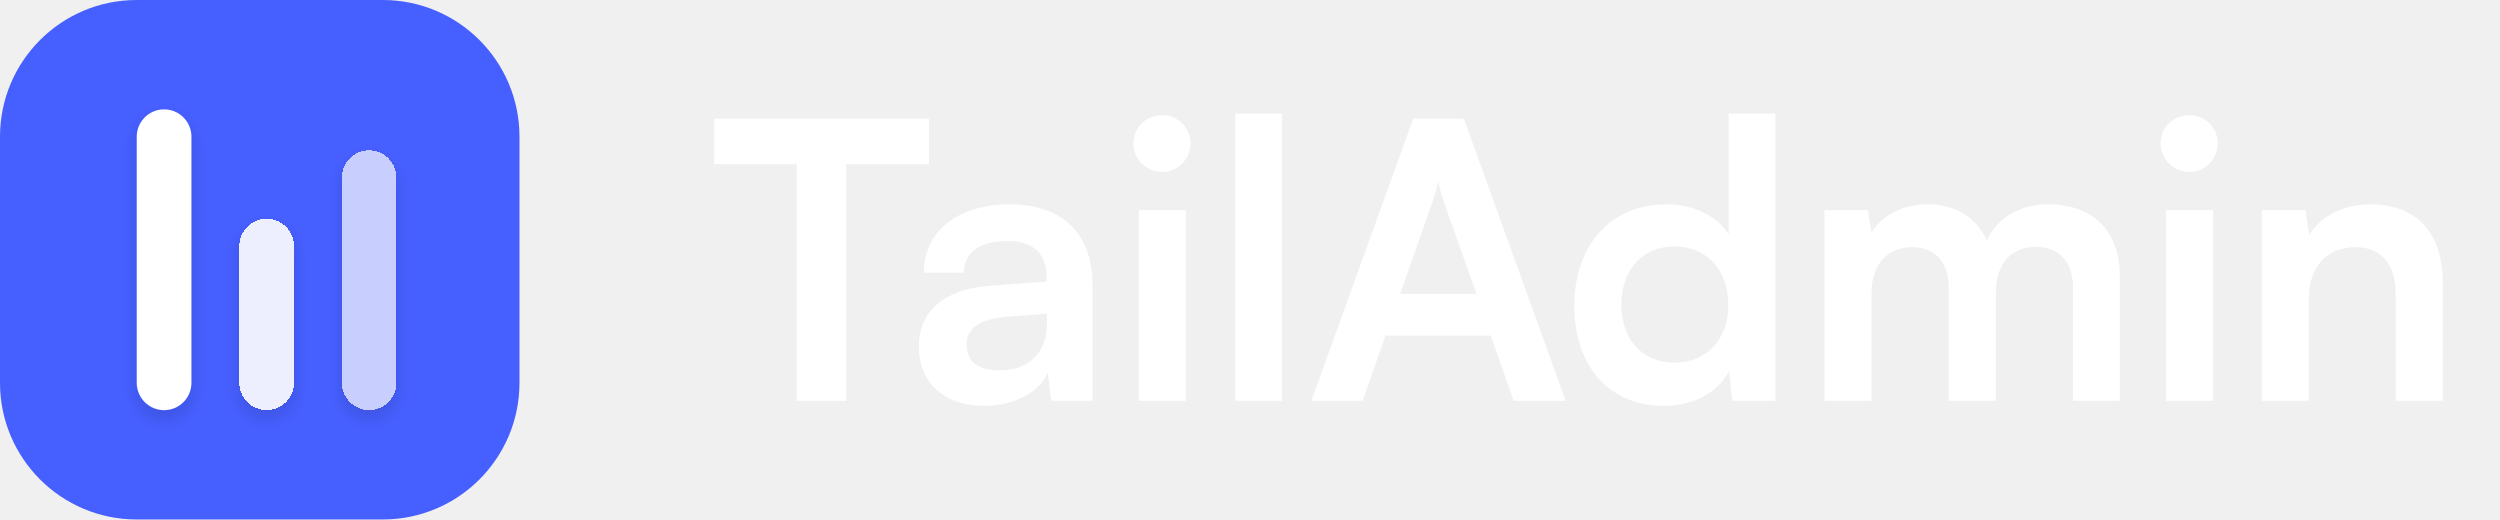
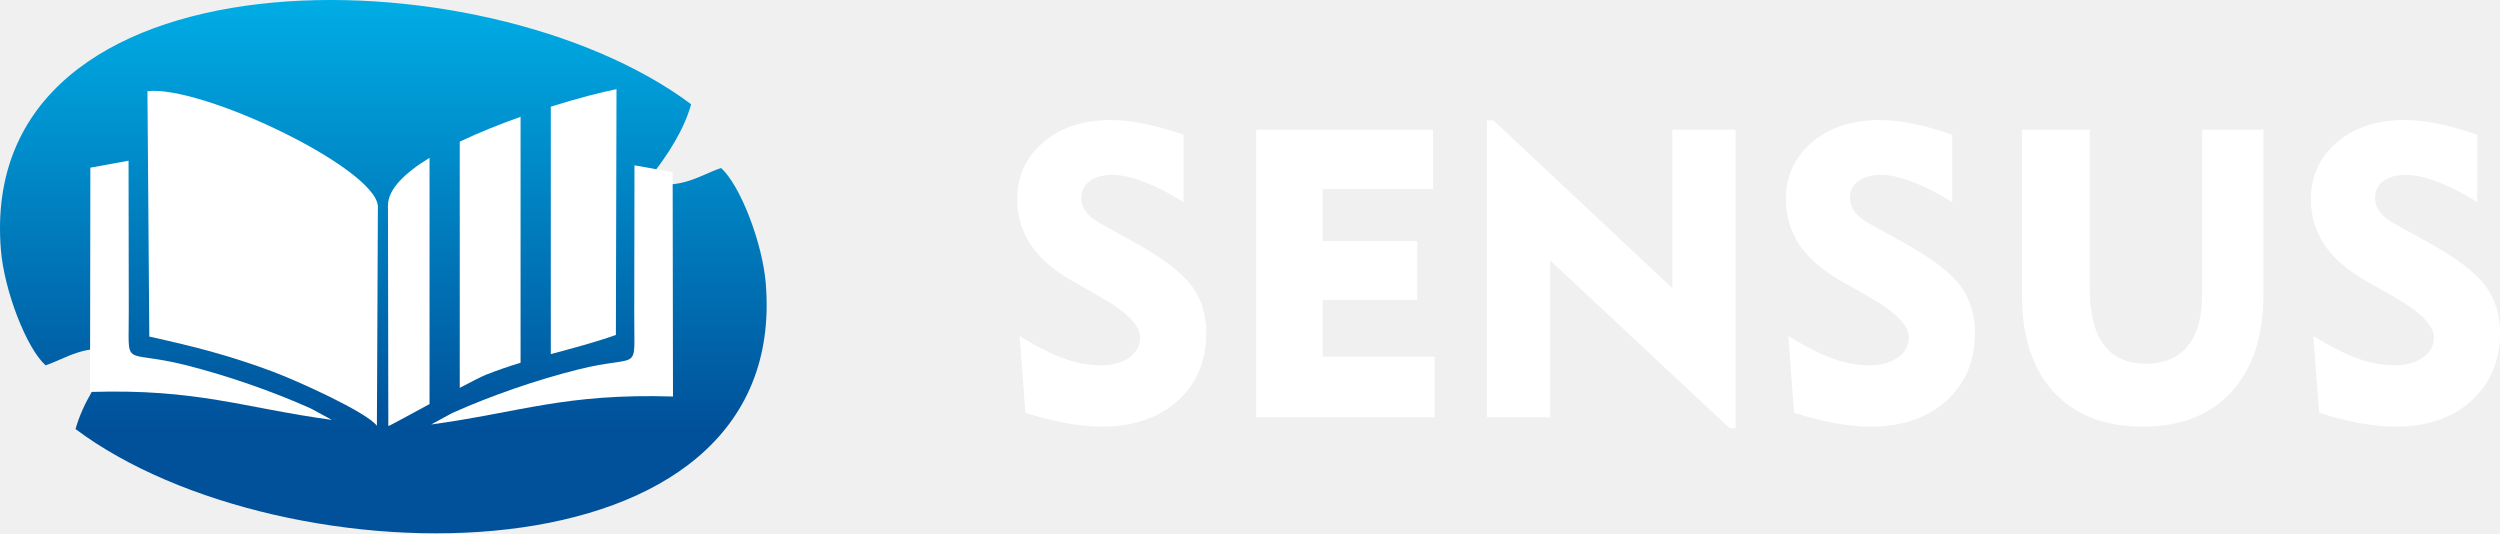
- <svg xmlns="http://www.w3.org/2000/svg" width="154" height="32" viewBox="0 0 154 32" fill="none">
-   <path d="M0 8.421C0 3.77 3.77 0 8.421 0H23.579C28.23 0 32 3.77 32 8.421V23.579C32 28.23 28.23 32 23.579 32H8.421C3.77 32 0 28.23 0 23.579V8.421Z" fill="#465FFF" />
-   <g filter="url(#filter0_d_1608_324)">
-     <path d="M8.424 8.422C8.424 7.491 9.178 6.737 10.108 6.737C11.038 6.737 11.792 7.491 11.792 8.422V23.579C11.792 24.51 11.038 25.264 10.108 25.264C9.178 25.264 8.424 24.51 8.424 23.579V8.422Z" fill="white" />
-   </g>
-   <g filter="url(#filter1_d_1608_324)">
-     <path d="M14.742 15.157C14.742 14.227 15.496 13.473 16.426 13.473C17.357 13.473 18.111 14.227 18.111 15.157V23.578C18.111 24.508 17.357 25.262 16.426 25.262C15.496 25.262 14.742 24.508 14.742 23.578V15.157Z" fill="white" fill-opacity="0.9" shape-rendering="crispEdges" />
-   </g>
-   <g filter="url(#filter2_d_1608_324)">
-     <path d="M21.055 10.946C21.055 10.016 21.809 9.262 22.739 9.262C23.669 9.262 24.423 10.016 24.423 10.946V23.578C24.423 24.508 23.669 25.262 22.739 25.262C21.809 25.262 21.055 24.508 21.055 23.578V10.946Z" fill="white" fill-opacity="0.7" shape-rendering="crispEdges" />
-   </g>
-   <path d="M44 10.115H49.089V24.691H52.132V10.115H57.221V7.309H44V10.115Z" fill="white" />
-   <path d="M60.617 25C62.448 25 64.042 24.168 64.541 22.955L64.755 24.691H67.299V17.558C67.299 14.3 65.349 12.588 62.187 12.588C59.001 12.588 56.908 14.252 56.908 16.797H59.381C59.381 15.56 60.332 14.847 62.044 14.847C63.518 14.847 64.47 15.489 64.47 17.082V17.343L60.95 17.605C58.168 17.819 56.599 19.174 56.599 21.338C56.599 23.549 58.121 25 60.617 25ZM61.569 22.812C60.261 22.812 59.547 22.289 59.547 21.219C59.547 20.268 60.237 19.674 62.044 19.507L64.493 19.317V19.935C64.493 21.742 63.352 22.812 61.569 22.812Z" fill="white" />
-   <path d="M71.6 10.591C72.551 10.591 73.335 9.806 73.335 8.831C73.335 7.856 72.551 7.095 71.6 7.095C70.601 7.095 69.816 7.856 69.816 8.831C69.816 9.806 70.601 10.591 71.6 10.591ZM70.149 24.691H73.05V12.944H70.149V24.691Z" fill="white" />
-   <path d="M78.972 24.691V7H76.095V24.691H78.972Z" fill="white" />
-   <path d="M83.941 24.691L85.344 20.672H91.835L93.238 24.691H96.448L90.171 7.309H87.056L80.778 24.691H83.941ZM88.221 12.493C88.387 12.017 88.53 11.494 88.601 11.161C88.649 11.518 88.815 12.041 88.958 12.493L90.955 18.104H86.247L88.221 12.493Z" fill="white" />
-   <path d="M102.493 25C104.276 25 105.798 24.215 106.511 22.86L106.701 24.691H109.364V7H106.487V14.443C105.75 13.277 104.3 12.588 102.659 12.588C99.116 12.588 96.976 15.203 96.976 18.865C96.976 22.503 99.092 25 102.493 25ZM103.135 22.337C101.113 22.337 99.877 20.863 99.877 18.77C99.877 16.678 101.113 15.18 103.135 15.18C105.156 15.18 106.464 16.654 106.464 18.77C106.464 20.886 105.156 22.337 103.135 22.337Z" fill="white" />
-   <path d="M115.289 24.691V18.033C115.289 16.131 116.406 15.227 117.785 15.227C119.164 15.227 120.044 16.107 120.044 17.748V24.691H122.945V18.033C122.945 16.107 124.015 15.203 125.418 15.203C126.797 15.203 127.701 16.083 127.701 17.771V24.691H130.578V17.011C130.578 14.3 129.008 12.588 126.155 12.588C124.372 12.588 122.993 13.468 122.398 14.823C121.78 13.468 120.543 12.588 118.76 12.588C117.072 12.588 115.883 13.349 115.289 14.324L115.051 12.944H112.388V24.691H115.289Z" fill="white" />
-   <path d="M134.876 10.591C135.827 10.591 136.612 9.806 136.612 8.831C136.612 7.856 135.827 7.095 134.876 7.095C133.877 7.095 133.093 7.856 133.093 8.831C133.093 9.806 133.877 10.591 134.876 10.591ZM133.426 24.691H136.327V12.944H133.426V24.691Z" fill="white" />
-   <path d="M142.225 24.691V18.366C142.225 16.464 143.318 15.227 145.102 15.227C146.6 15.227 147.575 16.178 147.575 18.152V24.691H150.476V17.462C150.476 14.419 148.954 12.588 146.005 12.588C144.412 12.588 142.985 13.277 142.248 14.466L142.011 12.944H139.324V24.691H142.225Z" fill="white" />
+ <svg xmlns="http://www.w3.org/2000/svg" width="150" height="32" viewBox="0 0 150 32" fill="none">
+   <path fill-rule="evenodd" clip-rule="evenodd" d="M0.056 15.016C0.256 17.42 1.572 20.867 2.733 21.919C3.915 21.541 5.164 20.546 7.227 21.075C5.889 22.696 4.935 24.286 4.533 25.744C16.935 35.04 47.481 35.402 45.944 16.984C45.744 14.581 44.428 11.133 43.267 10.082C42.085 10.459 40.836 11.454 38.773 10.925C40.111 9.303 41.065 7.713 41.468 6.256C29.065 -3.041 -1.481 -3.402 0.056 15.016Z" fill="url(#paint0_linear_356_1240)" />
+   <path fill-rule="evenodd" clip-rule="evenodd" d="M8.847 5.471L8.959 20.194C11.76 20.814 13.831 21.351 16.365 22.297C17.795 22.83 21.988 24.718 22.614 25.546L22.673 12.359C22.486 10.058 12.098 5.098 8.847 5.471Z" fill="white" />
+   <path fill-rule="evenodd" clip-rule="evenodd" d="M23.278 12.327L23.3 25.562C23.3 25.589 24.469 24.949 25.772 24.244V9.469C24.283 10.377 23.276 11.357 23.278 12.327ZM27.585 23.271C28.302 22.892 28.894 22.59 29.14 22.492C29.854 22.209 30.55 21.973 31.234 21.764V7.008C29.993 7.449 28.729 7.953 27.585 8.499V23.271ZM33.048 21.246C34.357 20.891 35.644 20.561 36.953 20.096L36.99 5.351C36.08 5.529 34.649 5.897 33.048 6.4V21.246Z" fill="white" />
+   <path fill-rule="evenodd" clip-rule="evenodd" d="M5.422 10.059L5.402 23.517C11.88 23.318 14.529 24.457 19.913 25.195L18.654 24.51C16.308 23.459 13.579 22.518 11.118 21.901C7.229 20.925 7.752 22.248 7.726 18.55L7.713 9.643L5.422 10.059Z" fill="white" />
+   <path fill-rule="evenodd" clip-rule="evenodd" d="M40.359 10.333L40.379 23.791C33.901 23.592 31.253 24.732 25.869 25.469L27.127 24.784C29.473 23.733 32.202 22.792 34.663 22.175C38.553 21.199 38.03 22.522 38.055 18.824L38.069 9.917L40.359 10.333Z" fill="white" />
+   <path d="M61.179 20.163C62.237 20.813 63.138 21.264 63.881 21.527C64.619 21.788 65.341 21.917 66.048 21.917C66.758 21.917 67.33 21.759 67.764 21.446C68.194 21.134 68.409 20.732 68.409 20.241C68.409 19.538 67.642 18.742 66.104 17.865C65.856 17.722 65.665 17.609 65.532 17.532L64.367 16.875C63.236 16.233 62.396 15.506 61.852 14.698C61.305 13.889 61.033 12.972 61.033 11.949C61.033 10.56 61.556 9.423 62.603 8.534C63.645 7.645 64.997 7.202 66.652 7.202C67.264 7.202 67.926 7.275 68.636 7.417C69.35 7.56 70.142 7.783 71.014 8.083V12.123C70.182 11.604 69.395 11.202 68.649 10.918C67.903 10.633 67.27 10.492 66.746 10.492C66.165 10.492 65.711 10.618 65.378 10.866C65.045 11.113 64.879 11.455 64.879 11.881C64.879 12.181 64.976 12.462 65.175 12.722C65.374 12.986 65.67 13.222 66.068 13.436L68.088 14.553C69.78 15.491 70.916 16.356 71.5 17.148C72.084 17.944 72.377 18.883 72.377 19.97C72.377 21.652 71.805 23.012 70.661 24.047C69.512 25.083 67.995 25.599 66.1 25.599C65.459 25.599 64.762 25.529 64.007 25.395C63.256 25.261 62.425 25.05 61.524 24.765L61.179 20.165L61.179 20.163ZM75.368 25.036V7.785H85.982V11.342H79.36V14.461H85.033V17.994H79.36V21.405H86.079V25.035H75.368V25.036ZM89.216 25.036V7.225H89.609L100.341 17.292V7.785H104.138V25.694H103.781L93.013 15.627V25.035H89.216V25.036ZM107.299 20.163C108.358 20.813 109.259 21.264 110.002 21.527C110.74 21.788 111.462 21.917 112.169 21.917C112.879 21.917 113.451 21.759 113.885 21.446C114.314 21.134 114.529 20.732 114.529 20.241C114.529 19.538 113.762 18.742 112.225 17.865C111.977 17.722 111.786 17.609 111.653 17.532L110.488 16.875C109.356 16.233 108.516 15.506 107.973 14.698C107.425 13.889 107.153 12.972 107.153 11.949C107.153 10.56 107.677 9.423 108.724 8.534C109.766 7.645 111.117 7.202 112.773 7.202C113.385 7.202 114.047 7.275 114.757 7.417C115.471 7.56 116.262 7.783 117.135 8.083V12.123C116.303 11.604 115.516 11.202 114.77 10.918C114.023 10.633 113.391 10.492 112.867 10.492C112.286 10.492 111.832 10.618 111.499 10.866C111.166 11.113 110.999 11.455 110.999 11.881C110.999 12.181 111.097 12.462 111.296 12.722C111.495 12.986 111.791 13.222 112.189 13.436L114.209 14.553C115.9 15.491 117.037 16.356 117.621 17.148C118.205 17.944 118.498 18.883 118.498 19.97C118.498 21.652 117.926 23.012 116.782 24.047C115.633 25.083 114.116 25.599 112.221 25.599C111.58 25.599 110.882 25.529 110.128 25.395C109.377 25.261 108.545 25.05 107.645 24.765L107.3 20.165L107.299 20.163ZM125.383 7.786V17.264C125.383 18.786 125.663 19.928 126.223 20.683C126.779 21.443 127.627 21.82 128.764 21.82C129.855 21.82 130.691 21.467 131.263 20.761C131.839 20.058 132.127 19.031 132.127 17.683V7.786H135.803V17.683C135.803 20.172 135.165 22.116 133.888 23.509C132.614 24.902 130.84 25.597 128.573 25.597C126.281 25.597 124.499 24.907 123.225 23.526C121.955 22.145 121.318 20.204 121.318 17.706V7.786H125.384H125.383ZM138.802 20.163C139.86 20.813 140.761 21.264 141.504 21.527C142.242 21.788 142.964 21.917 143.671 21.917C144.381 21.917 144.953 21.759 145.387 21.446C145.816 21.134 146.032 20.732 146.032 20.241C146.032 19.538 145.265 18.742 143.727 17.865C143.479 17.722 143.288 17.609 143.155 17.532L141.99 16.875C140.859 16.233 140.019 15.506 139.475 14.698C138.928 13.889 138.656 12.972 138.656 11.949C138.656 10.56 139.179 9.423 140.226 8.534C141.268 7.645 142.62 7.202 144.275 7.202C144.887 7.202 145.549 7.275 146.259 7.417C146.973 7.56 147.765 7.783 148.637 8.083V12.123C147.805 11.604 147.018 11.202 146.272 10.918C145.526 10.633 144.893 10.492 144.369 10.492C143.788 10.492 143.334 10.618 143.001 10.866C142.668 11.113 142.502 11.455 142.502 11.881C142.502 12.181 142.599 12.462 142.798 12.722C142.997 12.986 143.293 13.222 143.691 13.436L145.711 14.553C147.403 15.491 148.539 16.356 149.123 17.148C149.707 17.944 150 18.883 150 19.97C150 21.652 149.428 23.012 148.284 24.047C147.135 25.083 145.618 25.599 143.723 25.599C143.082 25.599 142.385 25.529 141.63 25.395C140.879 25.261 140.047 25.05 139.147 24.765L138.802 20.165L138.802 20.163Z" fill="white" />
  <defs>
-     <filter id="filter0_d_1608_324" x="7.424" y="6.237" width="5.368" height="20.526" filterUnits="userSpaceOnUse" color-interpolation-filters="sRGB">
-       <feFlood flood-opacity="0" result="BackgroundImageFix" />
-       <feColorMatrix in="SourceAlpha" type="matrix" values="0 0 0 0 0 0 0 0 0 0 0 0 0 0 0 0 0 0 127 0" result="hardAlpha" />
-       <feOffset dy="0.5" />
-       <feGaussianBlur stdDeviation="0.5" />
-       <feComposite in2="hardAlpha" operator="out" />
-       <feColorMatrix type="matrix" values="0 0 0 0 0 0 0 0 0 0 0 0 0 0 0 0 0 0 0.12 0" />
-       <feBlend mode="normal" in2="BackgroundImageFix" result="effect1_dropShadow_1608_324" />
-       <feBlend mode="normal" in="SourceGraphic" in2="effect1_dropShadow_1608_324" result="shape" />
-     </filter>
-     <filter id="filter1_d_1608_324" x="13.742" y="12.973" width="5.368" height="13.79" filterUnits="userSpaceOnUse" color-interpolation-filters="sRGB">
-       <feFlood flood-opacity="0" result="BackgroundImageFix" />
-       <feColorMatrix in="SourceAlpha" type="matrix" values="0 0 0 0 0 0 0 0 0 0 0 0 0 0 0 0 0 0 127 0" result="hardAlpha" />
-       <feOffset dy="0.5" />
-       <feGaussianBlur stdDeviation="0.5" />
-       <feComposite in2="hardAlpha" operator="out" />
-       <feColorMatrix type="matrix" values="0 0 0 0 0 0 0 0 0 0 0 0 0 0 0 0 0 0 0.12 0" />
-       <feBlend mode="normal" in2="BackgroundImageFix" result="effect1_dropShadow_1608_324" />
-       <feBlend mode="normal" in="SourceGraphic" in2="effect1_dropShadow_1608_324" result="shape" />
-     </filter>
-     <filter id="filter2_d_1608_324" x="20.055" y="8.762" width="5.368" height="18" filterUnits="userSpaceOnUse" color-interpolation-filters="sRGB">
-       <feFlood flood-opacity="0" result="BackgroundImageFix" />
-       <feColorMatrix in="SourceAlpha" type="matrix" values="0 0 0 0 0 0 0 0 0 0 0 0 0 0 0 0 0 0 127 0" result="hardAlpha" />
-       <feOffset dy="0.5" />
-       <feGaussianBlur stdDeviation="0.5" />
-       <feComposite in2="hardAlpha" operator="out" />
-       <feColorMatrix type="matrix" values="0 0 0 0 0 0 0 0 0 0 0 0 0 0 0 0 0 0 0.12 0" />
-       <feBlend mode="normal" in2="BackgroundImageFix" result="effect1_dropShadow_1608_324" />
-       <feBlend mode="normal" in="SourceGraphic" in2="effect1_dropShadow_1608_324" result="shape" />
-     </filter>
+     <linearGradient id="paint0_linear_356_1240" x1="20.733" y1="25.728" x2="20.733" y2="0" gradientUnits="userSpaceOnUse">
+       <stop stop-color="#00519A" />
+       <stop offset="1" stop-color="#00ADE5" />
+     </linearGradient>
  </defs>
</svg>
